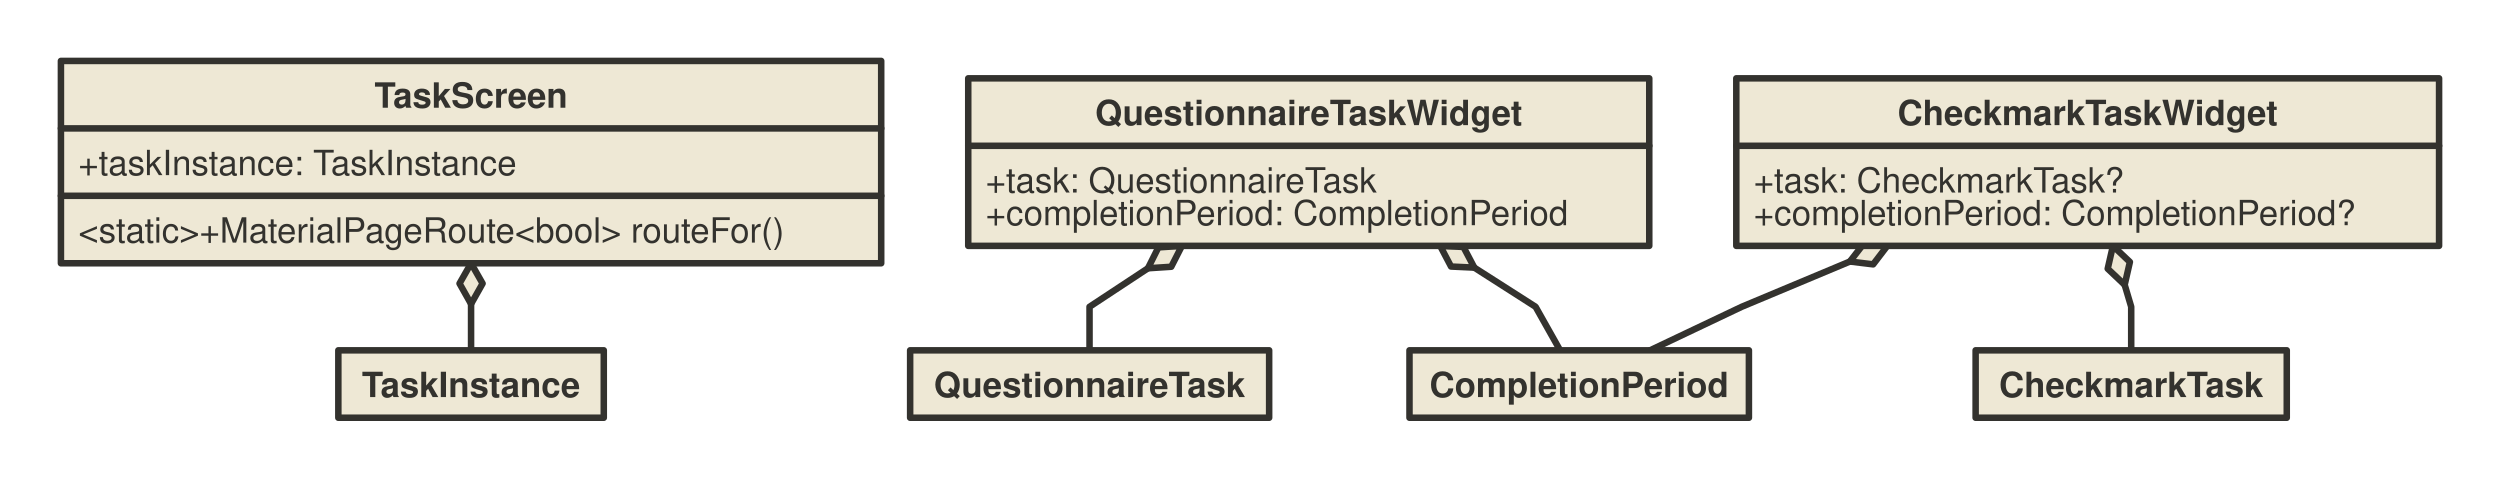
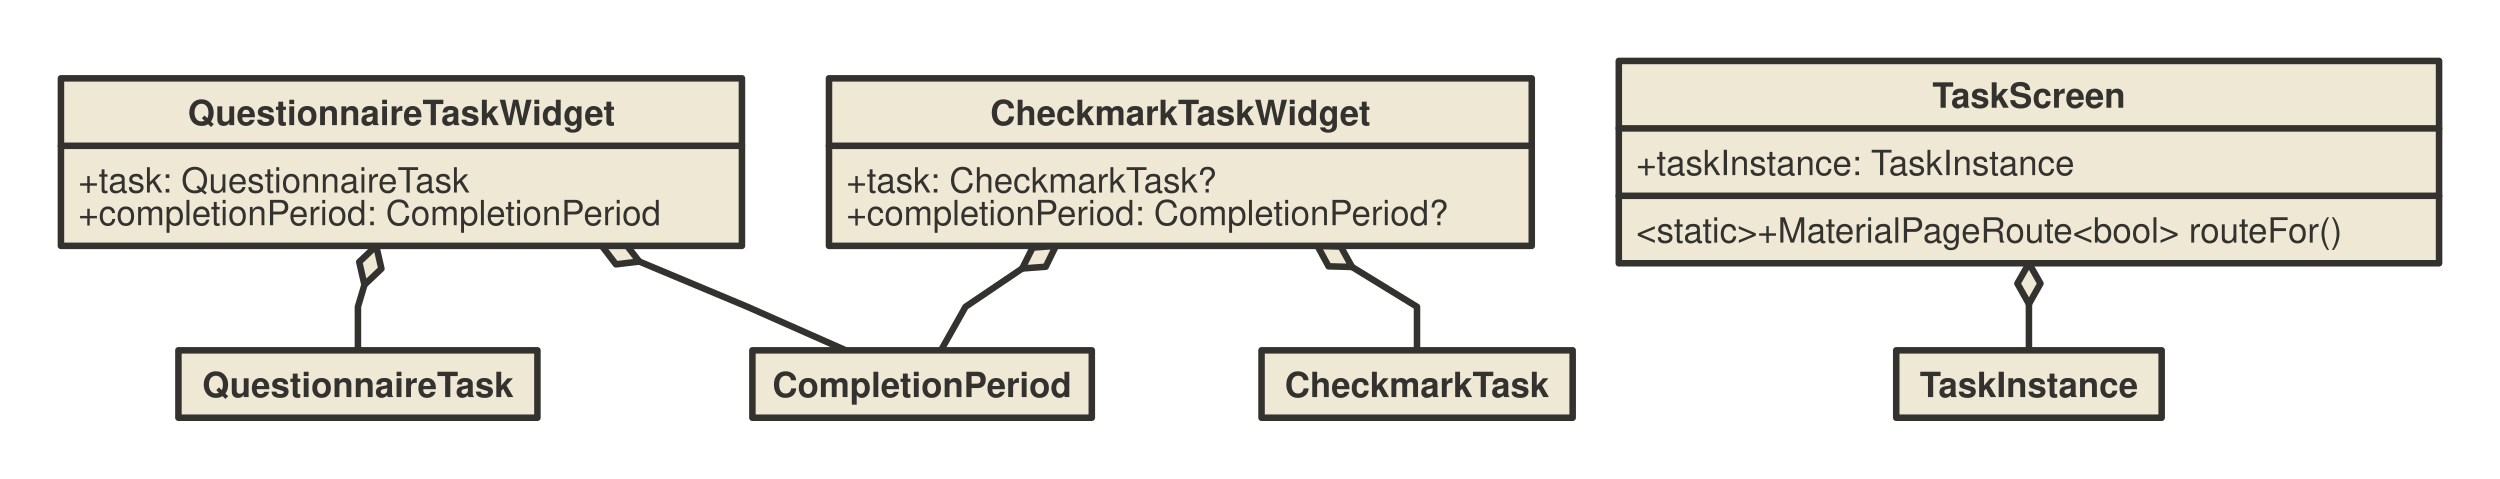
<svg xmlns="http://www.w3.org/2000/svg" version="1.1" baseProfile="full" width="1149.0" height="220.0" viewbox="0 0 1149 220">
  <g stroke-width="1.0" text-align="left" font="12pt Helvetica, Arial, sans-serif" font-size="12pt" font-family="Helvetica" font-weight="bold" font-style="normal">
    <g font-family="Helvetica" font-size="12pt" font-weight="bold" font-style="normal" stroke-width="3.0" stroke-linejoin="round" stroke-linecap="round" stroke="#33322E">
      <g stroke="transparent" fill="transparent">
        <rect x="0.0" y="0.0" height="220.0" width="1149.0" stroke="none" />
      </g>
      <g transform="translate(8, 8)" fill="#33322E">
        <g transform="translate(20, 20)" fill="#33322E" font-family="Helvetica" font-size="12pt" font-weight="normal" font-style="normal">
-           <path d="M188.5 111.7 L188.5 113 L188.5 133 L188.5 133.0 " fill="none" />
+           <path d="M139.5 102.9 L136.5 113 L136.5 133 L136.5 133.0 " fill="none" />
          <g fill="#eee8d5">
-             <path d="M193.8 102.3 L188.5 111.7 L183.2 102.3 L188.5 93.0 Z" />
+             <path d="M147.3 95.5 L139.5 102.9 L137.1 92.4 L144.9 85.0 Z" />
          </g>
-           <path d="M499.6 95.3 L472.75 113 L472.75 133 L472.8 133.0 " fill="none" />
+           <path d="M265.8 92.2 L315.5 113 L360.711 133 L360.7 133.0 " fill="none" />
          <g fill="#eee8d5">
-             <path d="M510.3 94.6 L499.6 95.3 L504.4 85.7 L515.2 85.0 Z" />
+             <path d="M259.2 83.7 L265.8 92.2 L255.1 93.5 L248.6 85.0 Z" />
          </g>
-           <path d="M649.6 95.0 L677.75 113 L689.018 133 L689.0 133.0 " fill="none" />
+           <path d="M593.4 94.7 L623.25 113 L623.25 133 L623.3 133.0 " fill="none" />
          <g fill="#eee8d5">
-             <path d="M644.6 85.5 L649.6 95.0 L638.9 94.5 L633.9 85.0 Z" />
+             <path d="M588.2 85.3 L593.4 94.7 L582.6 94.4 L577.5 85.0 Z" />
          </g>
-           <path d="M948.5 102.9 L951.5 113 L951.5 133 L951.5 133.0 " fill="none" />
+           <path d="M441.8 95.4 L415.75 113 L404.482 133 L404.5 133.0 " fill="none" />
          <g fill="#eee8d5">
-             <path d="M950.9 92.4 L948.5 102.9 L940.7 95.5 L943.1 85.0 Z" />
+             <path d="M452.6 94.6 L441.8 95.4 L446.6 85.8 L457.3 85.0 Z" />
          </g>
-           <path d="M822.2 92.2 L772.5 113 L730.387 133 L730.4 133.0 " fill="none" />
+           <path d="M904.5 111.7 L904.5 113 L904.5 133 L904.5 133.0 " fill="none" />
          <g fill="#eee8d5">
-             <path d="M832.9 93.5 L822.2 92.2 L828.8 83.7 L839.4 85.0 Z" />
-           </g>
-           <g data-name="TaskScreen">
-             <g fill="#eee8d5" stroke="#33322E" data-name="TaskScreen">
-               <rect x="0.0" y="0.0" height="93.0" width="377.0" data-name="TaskScreen" />
-               <path d="M0.0 31.0 L377.0 31.0" fill="none" data-name="TaskScreen" />
-               <path d="M0.0 62.0 L377.0 62.0" fill="none" data-name="TaskScreen" />
-             </g>
-             <g transform="translate(0, 0)" font-family="Helvetica" font-size="12pt" font-weight="bold" font-style="normal" data-name="TaskScreen">
-               <g transform="translate(8, 8)" fill="#33322E" text-align="center" data-name="TaskScreen">
-                 <text x="180.5" y="13.5" stroke="none" text-anchor="middle" data-name="TaskScreen">TaskScreen</text>
-               </g>
-             </g>
-             <g transform="translate(0, 31)" font-family="Helvetica" font-size="12pt" font-weight="normal" font-style="normal" data-name="TaskScreen">
-               <g transform="translate(8, 8)" fill="#33322E" text-align="left" data-name="TaskScreen">
-                 <text x="0.0" y="13.5" stroke="none" data-name="TaskScreen">+taskInstance: TaskInstance</text>
-               </g>
-             </g>
-             <g transform="translate(0, 62)" font-family="Helvetica" font-size="12pt" font-weight="normal" font-style="normal" data-name="TaskScreen">
-               <g transform="translate(8, 8)" fill="#33322E" text-align="left" data-name="TaskScreen">
-                 <text x="0.0" y="13.5" stroke="none" data-name="TaskScreen">&lt;static&gt;+MaterialPageRoute&lt;bool&gt; routeFor()</text>
-               </g>
-             </g>
-           </g>
-           <g data-name="TaskInstance">
-             <g fill="#eee8d5" stroke="#33322E" data-name="TaskInstance">
-               <rect x="127.5" y="133.0" height="31.0" width="122.0" data-name="TaskInstance" />
-             </g>
-             <g transform="translate(127.5, 133)" font-family="Helvetica" font-size="12pt" font-weight="bold" font-style="normal" data-name="TaskInstance">
-               <g transform="translate(8, 8)" fill="#33322E" text-align="center" data-name="TaskInstance">
-                 <text x="53.0" y="13.5" stroke="none" text-anchor="middle" data-name="TaskInstance">TaskInstance</text>
-               </g>
-             </g>
+             <path d="M909.8 102.3 L904.5 111.7 L899.2 102.3 L904.5 93.0 Z" />
          </g>
          <g data-name="QuestionnaireTaskWidget">
            <g fill="#eee8d5" stroke="#33322E" data-name="QuestionnaireTaskWidget">
-               <rect x="417.0" y="8.0" height="77.0" width="313.0" data-name="QuestionnaireTaskWidget" />
-               <path d="M417.0 39.0 L730.0 39.0" fill="none" data-name="QuestionnaireTaskWidget" />
+               <rect x="0.0" y="8.0" height="77.0" width="313.0" data-name="QuestionnaireTaskWidget" />
+               <path d="M0.0 39.0 L313.0 39.0" fill="none" data-name="QuestionnaireTaskWidget" />
            </g>
-             <g transform="translate(417, 8)" font-family="Helvetica" font-size="12pt" font-weight="bold" font-style="normal" data-name="QuestionnaireTaskWidget">
+             <g transform="translate(0, 8)" font-family="Helvetica" font-size="12pt" font-weight="bold" font-style="normal" data-name="QuestionnaireTaskWidget">
              <g transform="translate(8, 8)" fill="#33322E" text-align="center" data-name="QuestionnaireTaskWidget">
                <text x="148.5" y="13.5" stroke="none" text-anchor="middle" data-name="QuestionnaireTaskWidget">QuestionnaireTaskWidget</text>
              </g>
            </g>
-             <g transform="translate(417, 39)" font-family="Helvetica" font-size="12pt" font-weight="normal" font-style="normal" data-name="QuestionnaireTaskWidget">
+             <g transform="translate(0, 39)" font-family="Helvetica" font-size="12pt" font-weight="normal" font-style="normal" data-name="QuestionnaireTaskWidget">
              <g transform="translate(8, 8)" fill="#33322E" text-align="left" data-name="QuestionnaireTaskWidget">
                <text x="0.0" y="13.5" stroke="none" data-name="QuestionnaireTaskWidget">+task: QuestionnaireTask</text>
                <text x="0.0" y="28.5" stroke="none" data-name="QuestionnaireTaskWidget">+completionPeriod: CompletionPeriod</text>
              </g>
            </g>
          </g>
          <g data-name="QuestionnaireTask">
            <g fill="#eee8d5" stroke="#33322E" data-name="QuestionnaireTask">
-               <rect x="390.3" y="133.0" height="31.0" width="165.0" data-name="QuestionnaireTask" />
+               <rect x="54.0" y="133.0" height="31.0" width="165.0" data-name="QuestionnaireTask" />
            </g>
-             <g transform="translate(390.25, 133)" font-family="Helvetica" font-size="12pt" font-weight="bold" font-style="normal" data-name="QuestionnaireTask">
+             <g transform="translate(54, 133)" font-family="Helvetica" font-size="12pt" font-weight="bold" font-style="normal" data-name="QuestionnaireTask">
              <g transform="translate(8, 8)" fill="#33322E" text-align="center" data-name="QuestionnaireTask">
                <text x="74.5" y="13.5" stroke="none" text-anchor="middle" data-name="QuestionnaireTask">QuestionnaireTask</text>
              </g>
            </g>
          </g>
          <g data-name="CompletionPeriod">
            <g fill="#eee8d5" stroke="#33322E" data-name="CompletionPeriod">
-               <rect x="619.8" y="133.0" height="31.0" width="156.0" data-name="CompletionPeriod" />
+               <rect x="317.8" y="133.0" height="31.0" width="156.0" data-name="CompletionPeriod" />
            </g>
-             <g transform="translate(619.75, 133)" font-family="Helvetica" font-size="12pt" font-weight="bold" font-style="normal" data-name="CompletionPeriod">
+             <g transform="translate(317.75, 133)" font-family="Helvetica" font-size="12pt" font-weight="bold" font-style="normal" data-name="CompletionPeriod">
              <g transform="translate(8, 8)" fill="#33322E" text-align="center" data-name="CompletionPeriod">
                <text x="70.0" y="13.5" stroke="none" text-anchor="middle" data-name="CompletionPeriod">CompletionPeriod</text>
              </g>
            </g>
          </g>
          <g data-name="CheckmarkTaskWidget">
            <g fill="#eee8d5" stroke="#33322E" data-name="CheckmarkTaskWidget">
-               <rect x="770.0" y="8.0" height="77.0" width="323.0" data-name="CheckmarkTaskWidget" />
-               <path d="M770.0 39.0 L1093.0 39.0" fill="none" data-name="CheckmarkTaskWidget" />
+               <rect x="353.0" y="8.0" height="77.0" width="323.0" data-name="CheckmarkTaskWidget" />
+               <path d="M353.0 39.0 L676.0 39.0" fill="none" data-name="CheckmarkTaskWidget" />
            </g>
-             <g transform="translate(770, 8)" font-family="Helvetica" font-size="12pt" font-weight="bold" font-style="normal" data-name="CheckmarkTaskWidget">
+             <g transform="translate(353, 8)" font-family="Helvetica" font-size="12pt" font-weight="bold" font-style="normal" data-name="CheckmarkTaskWidget">
              <g transform="translate(8, 8)" fill="#33322E" text-align="center" data-name="CheckmarkTaskWidget">
                <text x="153.5" y="13.5" stroke="none" text-anchor="middle" data-name="CheckmarkTaskWidget">CheckmarkTaskWidget</text>
              </g>
            </g>
-             <g transform="translate(770, 39)" font-family="Helvetica" font-size="12pt" font-weight="normal" font-style="normal" data-name="CheckmarkTaskWidget">
+             <g transform="translate(353, 39)" font-family="Helvetica" font-size="12pt" font-weight="normal" font-style="normal" data-name="CheckmarkTaskWidget">
              <g transform="translate(8, 8)" fill="#33322E" text-align="left" data-name="CheckmarkTaskWidget">
                <text x="0.0" y="13.5" stroke="none" data-name="CheckmarkTaskWidget">+task: CheckmarkTask?</text>
                <text x="0.0" y="28.5" stroke="none" data-name="CheckmarkTaskWidget">+completionPeriod: CompletionPeriod?</text>
              </g>
            </g>
          </g>
          <g data-name="CheckmarkTask">
            <g fill="#eee8d5" stroke="#33322E" data-name="CheckmarkTask">
-               <rect x="880.0" y="133.0" height="31.0" width="143.0" data-name="CheckmarkTask" />
+               <rect x="551.8" y="133.0" height="31.0" width="143.0" data-name="CheckmarkTask" />
            </g>
-             <g transform="translate(880, 133)" font-family="Helvetica" font-size="12pt" font-weight="bold" font-style="normal" data-name="CheckmarkTask">
+             <g transform="translate(551.75, 133)" font-family="Helvetica" font-size="12pt" font-weight="bold" font-style="normal" data-name="CheckmarkTask">
              <g transform="translate(8, 8)" fill="#33322E" text-align="center" data-name="CheckmarkTask">
                <text x="63.5" y="13.5" stroke="none" text-anchor="middle" data-name="CheckmarkTask">CheckmarkTask</text>
+               </g>
+             </g>
+           </g>
+           <g data-name="TaskScreen">
+             <g fill="#eee8d5" stroke="#33322E" data-name="TaskScreen">
+               <rect x="716.0" y="0.0" height="93.0" width="377.0" data-name="TaskScreen" />
+               <path d="M716.0 31.0 L1093.0 31.0" fill="none" data-name="TaskScreen" />
+               <path d="M716.0 62.0 L1093.0 62.0" fill="none" data-name="TaskScreen" />
+             </g>
+             <g transform="translate(716, 0)" font-family="Helvetica" font-size="12pt" font-weight="bold" font-style="normal" data-name="TaskScreen">
+               <g transform="translate(8, 8)" fill="#33322E" text-align="center" data-name="TaskScreen">
+                 <text x="180.5" y="13.5" stroke="none" text-anchor="middle" data-name="TaskScreen">TaskScreen</text>
+               </g>
+             </g>
+             <g transform="translate(716, 31)" font-family="Helvetica" font-size="12pt" font-weight="normal" font-style="normal" data-name="TaskScreen">
+               <g transform="translate(8, 8)" fill="#33322E" text-align="left" data-name="TaskScreen">
+                 <text x="0.0" y="13.5" stroke="none" data-name="TaskScreen">+taskInstance: TaskInstance</text>
+               </g>
+             </g>
+             <g transform="translate(716, 62)" font-family="Helvetica" font-size="12pt" font-weight="normal" font-style="normal" data-name="TaskScreen">
+               <g transform="translate(8, 8)" fill="#33322E" text-align="left" data-name="TaskScreen">
+                 <text x="0.0" y="13.5" stroke="none" data-name="TaskScreen">&lt;static&gt;+MaterialPageRoute&lt;bool&gt; routeFor()</text>
+               </g>
+             </g>
+           </g>
+           <g data-name="TaskInstance">
+             <g fill="#eee8d5" stroke="#33322E" data-name="TaskInstance">
+               <rect x="843.5" y="133.0" height="31.0" width="122.0" data-name="TaskInstance" />
+             </g>
+             <g transform="translate(843.5, 133)" font-family="Helvetica" font-size="12pt" font-weight="bold" font-style="normal" data-name="TaskInstance">
+               <g transform="translate(8, 8)" fill="#33322E" text-align="center" data-name="TaskInstance">
+                 <text x="53.0" y="13.5" stroke="none" text-anchor="middle" data-name="TaskInstance">TaskInstance</text>
              </g>
            </g>
          </g>
        </g>
      </g>
    </g>
  </g>
</svg>
